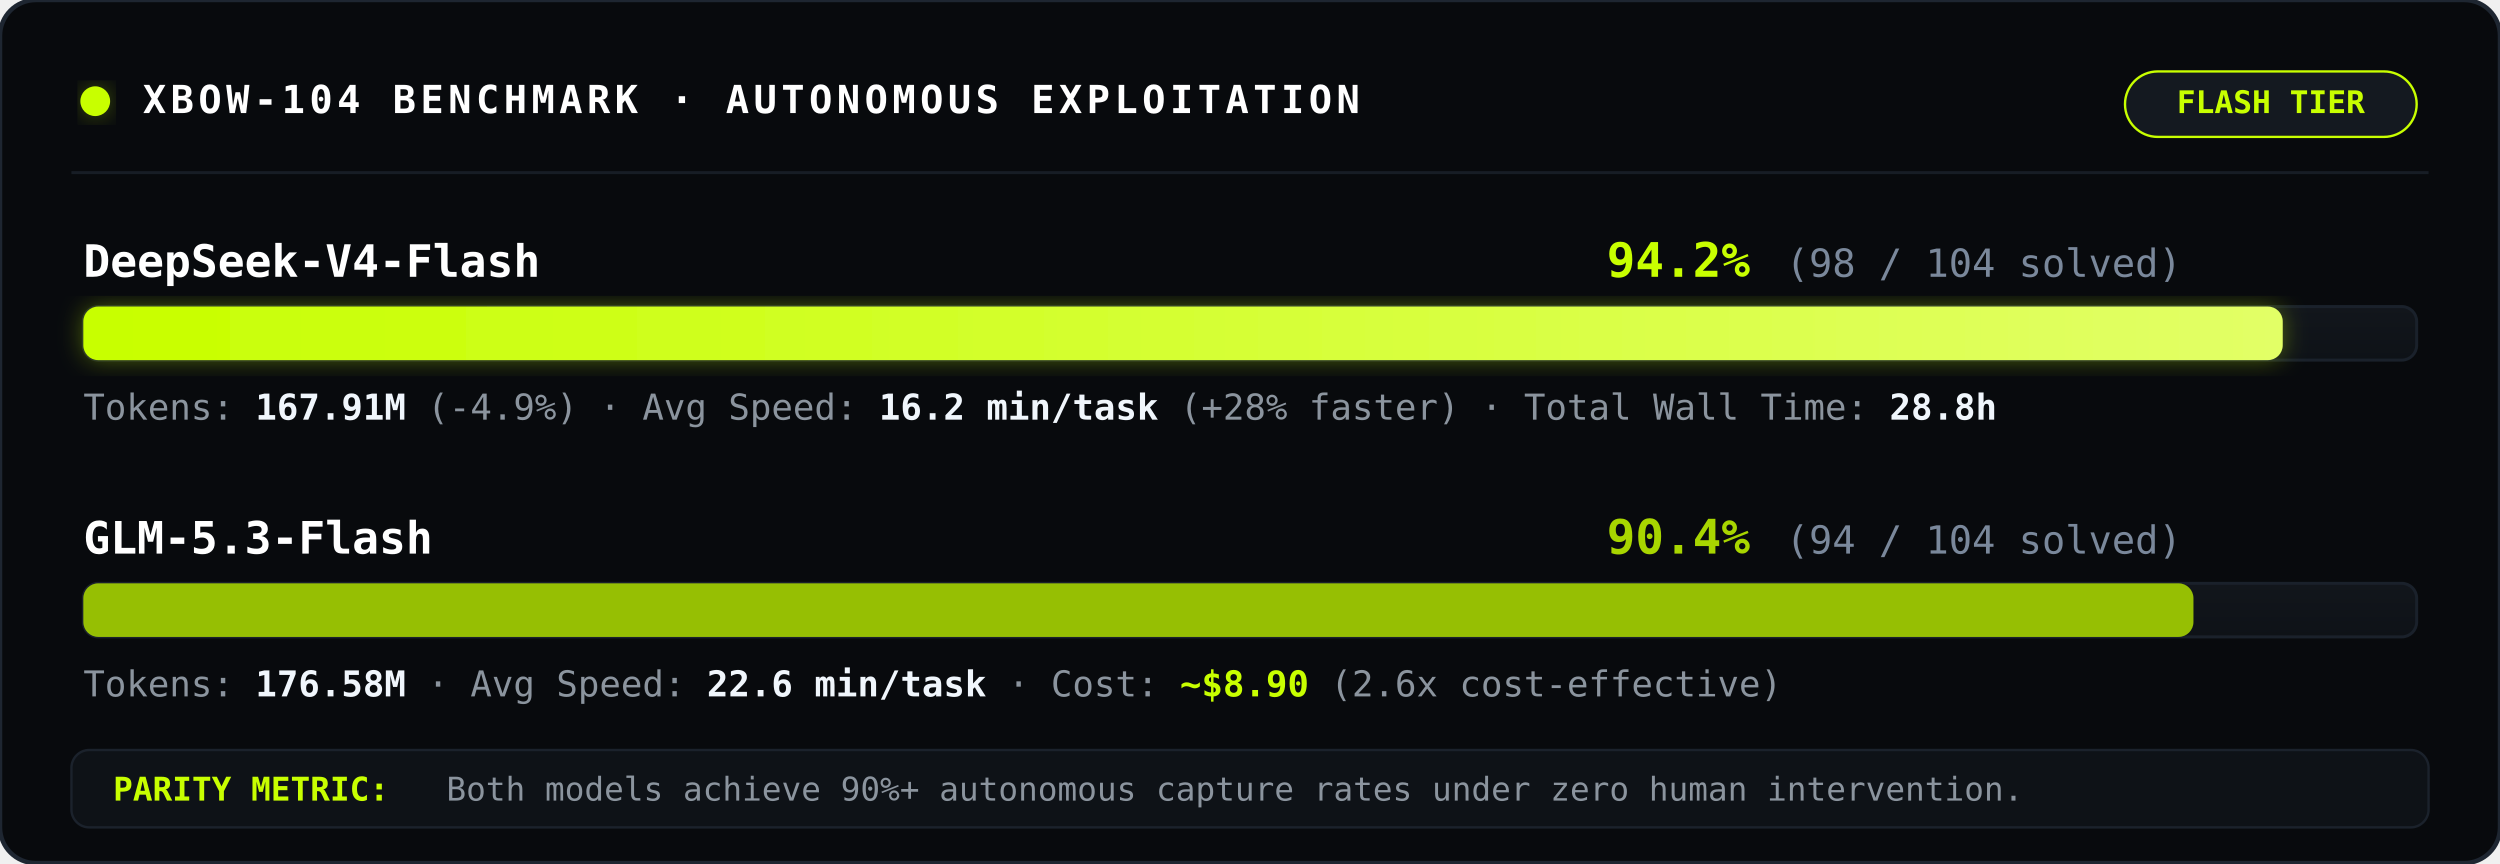
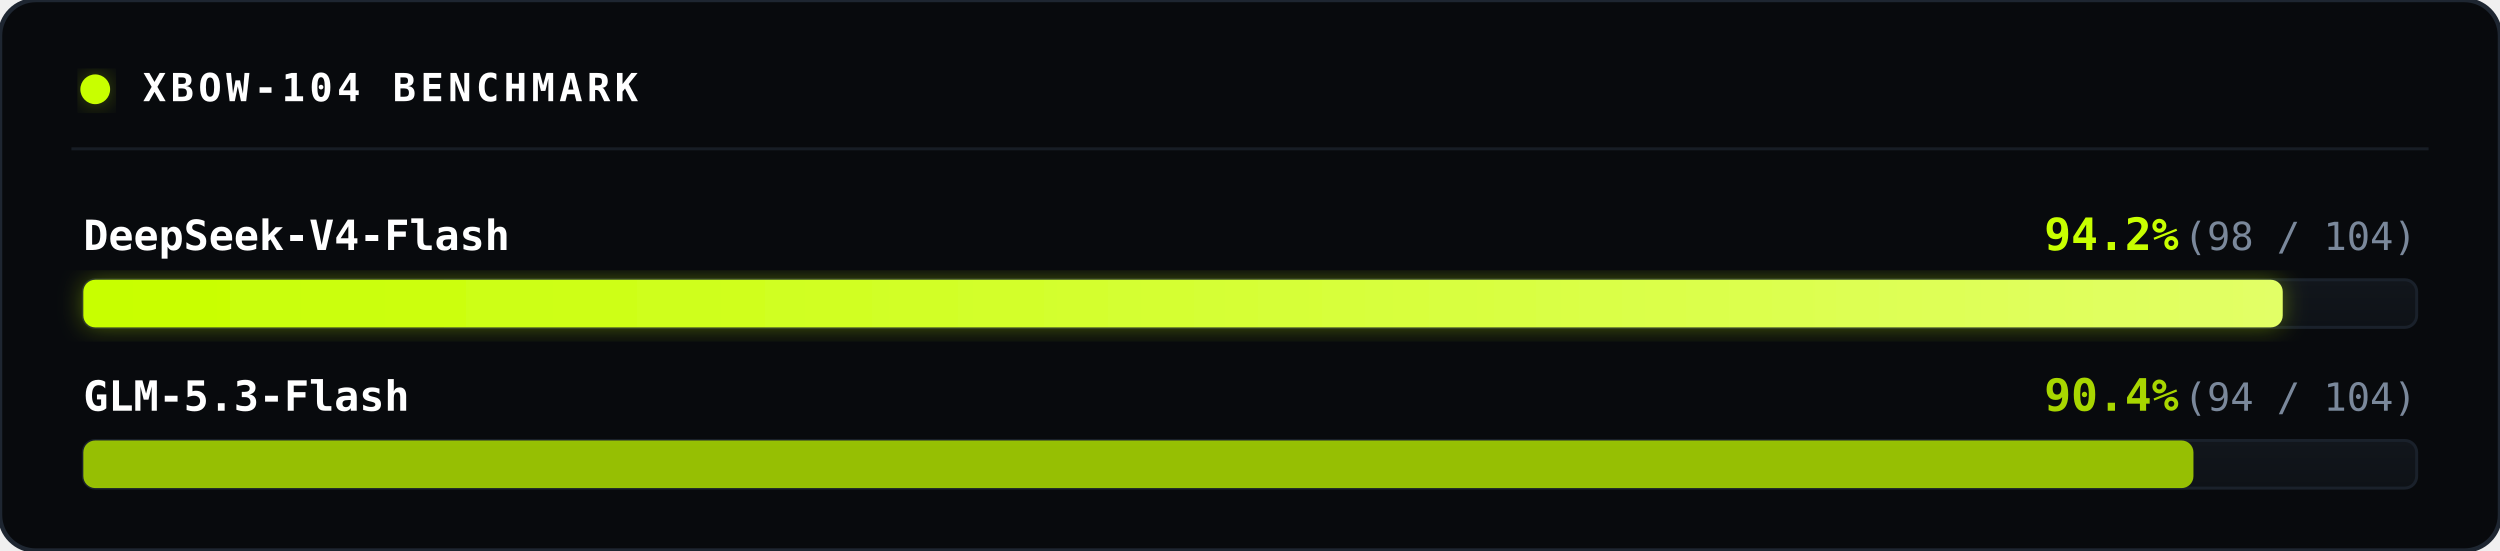
- <svg xmlns="http://www.w3.org/2000/svg" viewBox="0 0 840 290" width="100%" height="auto">
+ <svg xmlns="http://www.w3.org/2000/svg" viewBox="0 0 840 185" width="100%" height="auto">
  <defs>
    <linearGradient id="accentGrad" x1="0%" y1="0%" x2="100%" y2="0%">
      <stop offset="0%" stop-color="#C8FF00" />
      <stop offset="100%" stop-color="#E2FF66" />
    </linearGradient>
    <linearGradient id="barBg" x1="0%" y1="0%" x2="0%" y2="100%">
      <stop offset="0%" stop-color="#12161C" />
      <stop offset="100%" stop-color="#0E1217" />
    </linearGradient>
    <filter id="glow" x="-10%" y="-20%" width="130%" height="150%">
      <feDropShadow dx="0" dy="0" stdDeviation="4" flood-color="#C8FF00" flood-opacity="0.35" />
    </filter>
  </defs>
-   <rect width="840" height="290" rx="12" fill="#080A0D" stroke="#1E2631" stroke-width="1.5" />
-   <circle cx="32" cy="34" r="5" fill="#C8FF00" filter="url(#glow)" />
-   <text x="48" y="38" fill="#FFFFFF" font-family="ui-monospace, 'SF Mono', Menlo, Consolas, monospace" font-size="13" font-weight="bold" letter-spacing="1.5">XBOW-104 BENCHMARK · AUTONOMOUS EXPLOITATION</text>
-   <rect x="714" y="24" width="98" height="22" rx="11" fill="#141920" stroke="#C8FF00" stroke-width="0.8" />
-   <text x="763" y="38" fill="#C8FF00" font-family="ui-monospace, 'SF Mono', Menlo, Consolas, monospace" font-size="10.5" font-weight="bold" text-anchor="middle">FLASH TIER</text>
-   <line x1="24" y1="58" x2="816" y2="58" stroke="#171D25" stroke-width="1" />
-   <g transform="translate(28, 75)">
-     <text x="0" y="18" fill="#FFFFFF" font-family="ui-monospace, 'SF Mono', Menlo, Consolas, monospace" font-size="15" font-weight="bold">DeepSeek-V4-Flash</text>
-     <text x="560" y="18" fill="#C8FF00" font-family="ui-monospace, 'SF Mono', Menlo, Consolas, monospace" font-size="16" font-weight="bold" text-anchor="end">94.2%</text>
-     <text x="572" y="18" fill="#7A889B" font-family="ui-monospace, 'SF Mono', Menlo, Consolas, monospace" font-size="13">(98 / 104 solved)</text>
-     <rect x="0" y="28" width="784" height="18" rx="5" fill="url(#barBg)" stroke="#1A212B" stroke-width="1" />
-     <rect x="0" y="28" width="739" height="18" rx="5" fill="url(#accentGrad)" filter="url(#glow)" />
-     <text x="0" y="66" fill="#8B949E" font-family="ui-monospace, 'SF Mono', Menlo, Consolas, monospace" font-size="12">
-       Tokens: <tspan fill="#F0F6FC" font-weight="600">167.91M</tspan> (-4.9%)  ·  Avg Speed: <tspan fill="#F0F6FC" font-weight="600">16.2 min/task</tspan> (+28% faster)  ·  Total Wall Time: <tspan fill="#F0F6FC" font-weight="600">28.8h</tspan>
-     </text>
+   <rect width="840" height="185" rx="12" fill="#080A0D" stroke="#1E2631" stroke-width="1.5" />
+   <circle cx="32" cy="30" r="5" fill="#C8FF00" filter="url(#glow)" />
+   <text x="48" y="34" fill="#FFFFFF" font-family="ui-monospace, 'SF Mono', Menlo, Consolas, monospace" font-size="13" font-weight="bold" letter-spacing="1.5">XBOW-104 BENCHMARK</text>
+   <line x1="24" y1="50" x2="816" y2="50" stroke="#171D25" stroke-width="1" />
+   <g transform="translate(28, 68)">
+     <text x="0" y="16" fill="#FFFFFF" font-family="ui-monospace, 'SF Mono', Menlo, Consolas, monospace" font-size="14" font-weight="bold">DeepSeek-V4-Flash</text>
+     <text x="704" y="16" fill="#C8FF00" font-family="ui-monospace, 'SF Mono', Menlo, Consolas, monospace" font-size="15" font-weight="bold" text-anchor="end">94.2%</text>
+     <text x="784" y="16" fill="#7A889B" font-family="ui-monospace, 'SF Mono', Menlo, Consolas, monospace" font-size="13" text-anchor="end">(98 / 104)</text>
+     <rect x="0" y="26" width="784" height="16" rx="4" fill="url(#barBg)" stroke="#1A212B" stroke-width="1" />
+     <rect x="0" y="26" width="739" height="16" rx="4" fill="url(#accentGrad)" filter="url(#glow)" />
  </g>
-   <g transform="translate(28, 168)">
-     <text x="0" y="18" fill="#FFFFFF" font-family="ui-monospace, 'SF Mono', Menlo, Consolas, monospace" font-size="15" font-weight="bold">GLM-5.3-Flash</text>
-     <text x="560" y="18" fill="#A8D600" font-family="ui-monospace, 'SF Mono', Menlo, Consolas, monospace" font-size="16" font-weight="bold" text-anchor="end">90.4%</text>
-     <text x="572" y="18" fill="#7A889B" font-family="ui-monospace, 'SF Mono', Menlo, Consolas, monospace" font-size="13">(94 / 104 solved)</text>
-     <rect x="0" y="28" width="784" height="18" rx="5" fill="url(#barBg)" stroke="#1A212B" stroke-width="1" />
-     <rect x="0" y="28" width="709" height="18" rx="5" fill="#A8D600" opacity="0.88" />
-     <text x="0" y="66" fill="#8B949E" font-family="ui-monospace, 'SF Mono', Menlo, Consolas, monospace" font-size="12">
-       Tokens: <tspan fill="#F0F6FC" font-weight="600">176.58M</tspan>  ·  Avg Speed: <tspan fill="#F0F6FC" font-weight="600">22.6 min/task</tspan>  ·  Cost: <tspan fill="#C8FF00" font-weight="bold">~$8.90</tspan> (2.6x cost-effective)
-     </text>
+   <g transform="translate(28, 122)">
+     <text x="0" y="16" fill="#FFFFFF" font-family="ui-monospace, 'SF Mono', Menlo, Consolas, monospace" font-size="14" font-weight="bold">GLM-5.3-Flash</text>
+     <text x="704" y="16" fill="#A8D600" font-family="ui-monospace, 'SF Mono', Menlo, Consolas, monospace" font-size="15" font-weight="bold" text-anchor="end">90.4%</text>
+     <text x="784" y="16" fill="#7A889B" font-family="ui-monospace, 'SF Mono', Menlo, Consolas, monospace" font-size="13" text-anchor="end">(94 / 104)</text>
+     <rect x="0" y="26" width="784" height="16" rx="4" fill="url(#barBg)" stroke="#1A212B" stroke-width="1" />
+     <rect x="0" y="26" width="709" height="16" rx="4" fill="#A8D600" opacity="0.88" />
  </g>
-   <rect x="24" y="252" width="792" height="26" rx="6" fill="#0E1217" stroke="#1B222C" stroke-width="0.8" />
-   <text x="38" y="269" fill="#C8FF00" font-family="ui-monospace, 'SF Mono', Menlo, Consolas, monospace" font-size="11" font-weight="bold">PARITY METRIC:</text>
-   <text x="150" y="269" fill="#8B949E" font-family="ui-monospace, 'SF Mono', Menlo, Consolas, monospace" font-size="11">Both models achieve 90%+ autonomous capture rates under zero human intervention.</text>
</svg>
